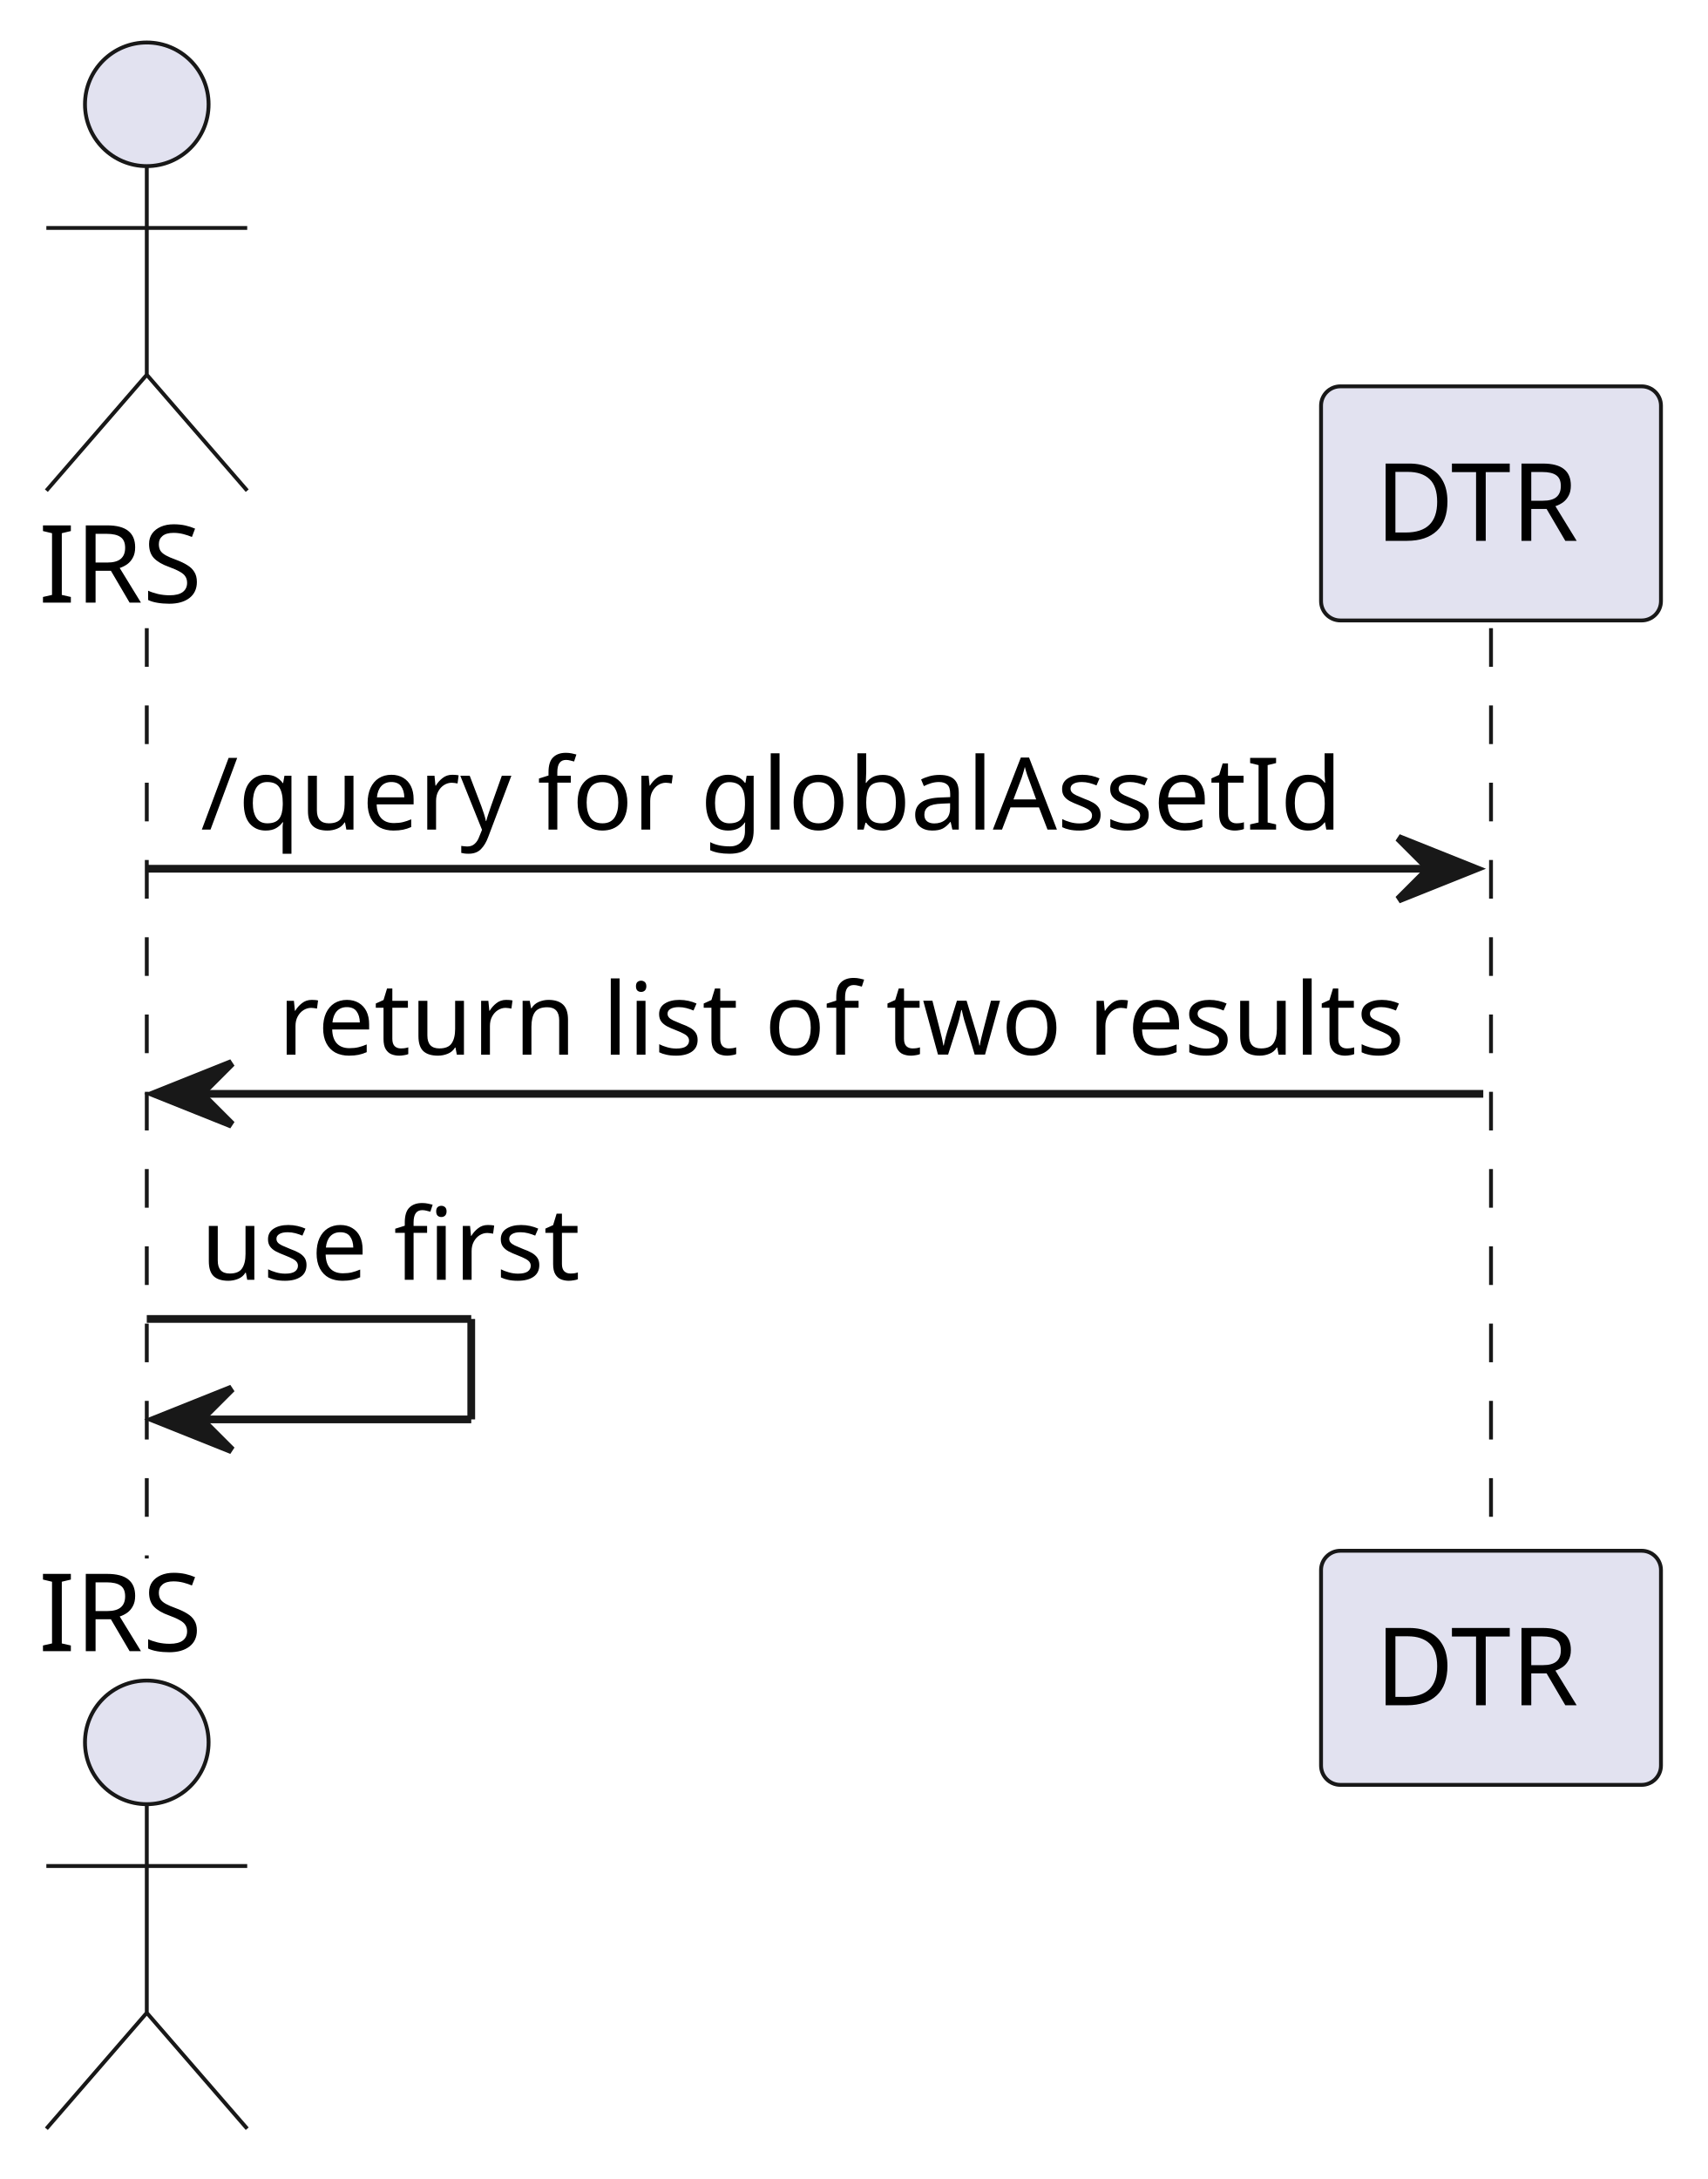
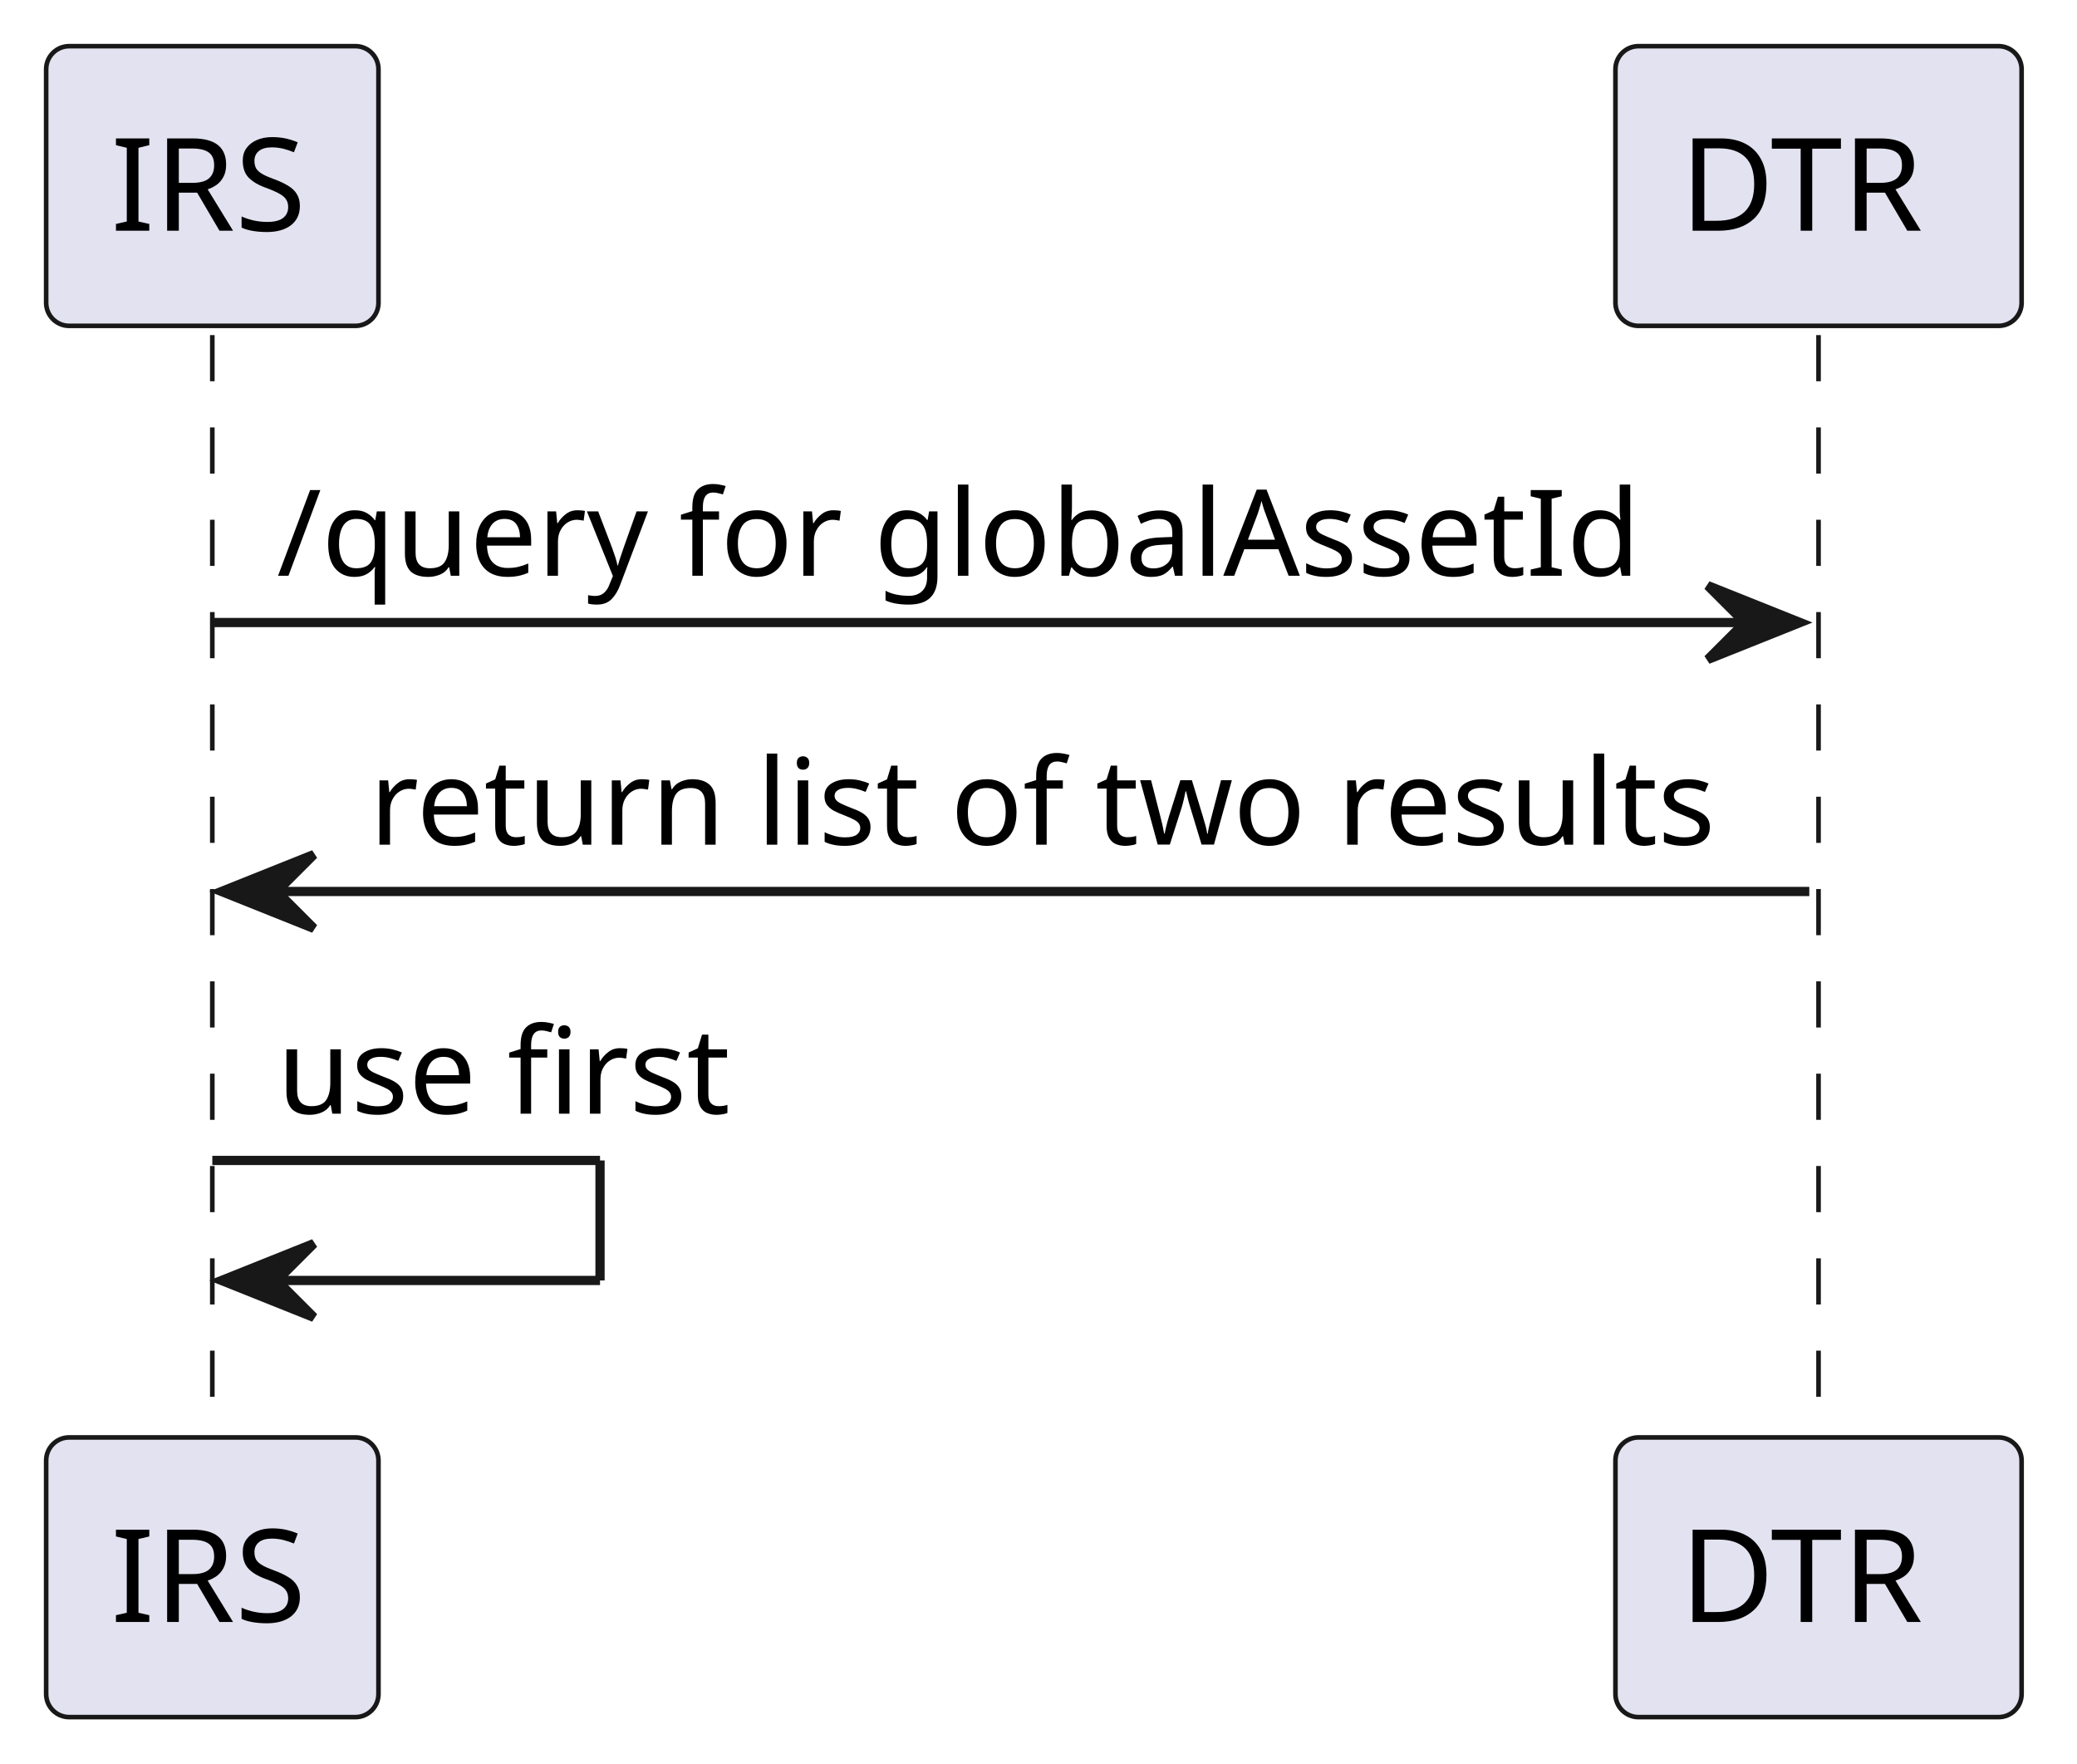
- <svg xmlns="http://www.w3.org/2000/svg" contentStyleType="text/css" height="282px" preserveAspectRatio="none" style="width:221px;height:282px;background:#FFFFFF;" version="1.1" viewBox="0 0 221 282" width="221px" zoomAndPan="magnify">
+ <svg xmlns="http://www.w3.org/2000/svg" contentStyleType="text/css" height="191px" preserveAspectRatio="none" style="width:225px;height:191px;background:#FFFFFF;" version="1.1" viewBox="0 0 225 191" width="225px" zoomAndPan="magnify">
  <defs />
  <g>
-     <line style="stroke:#181818;stroke-width:0.5;stroke-dasharray:5.0,5.0;" x1="19" x2="19" y1="81.297" y2="201.695" />
-     <line style="stroke:#181818;stroke-width:0.5;stroke-dasharray:5.0,5.0;" x1="193" x2="193" y1="81.297" y2="201.695" />
-     <text fill="#000000" font-family="sans-serif" font-size="14" lengthAdjust="spacing" textLength="22" x="5" y="77.995">IRS</text>
-     <ellipse cx="19" cy="13.5" fill="#E2E2F0" rx="8" ry="8" style="stroke:#181818;stroke-width:0.5;" />
-     <path d="M19,21.5 L19,48.5 M6,29.5 L32,29.5 M19,48.5 L6,63.5 M19,48.5 L32,63.5 " fill="none" style="stroke:#181818;stroke-width:0.5;" />
-     <text fill="#000000" font-family="sans-serif" font-size="14" lengthAdjust="spacing" textLength="22" x="5" y="213.69">IRS</text>
-     <ellipse cx="19" cy="225.492" fill="#E2E2F0" rx="8" ry="8" style="stroke:#181818;stroke-width:0.5;" />
-     <path d="M19,233.492 L19,260.492 M6,241.492 L32,241.492 M19,260.492 L6,275.492 M19,260.492 L32,275.492 " fill="none" style="stroke:#181818;stroke-width:0.5;" />
-     <rect fill="#E2E2F0" height="30.297" rx="2.5" ry="2.5" style="stroke:#181818;stroke-width:0.5;" width="44" x="171" y="50" />
-     <text fill="#000000" font-family="sans-serif" font-size="14" lengthAdjust="spacing" textLength="30" x="178" y="69.995">DTR</text>
-     <rect fill="#E2E2F0" height="30.297" rx="2.5" ry="2.5" style="stroke:#181818;stroke-width:0.5;" width="44" x="171" y="200.695" />
-     <text fill="#000000" font-family="sans-serif" font-size="14" lengthAdjust="spacing" textLength="30" x="178" y="220.69">DTR</text>
-     <polygon fill="#181818" points="181,108.43,191,112.43,181,116.43,185,112.43" style="stroke:#181818;stroke-width:1.0;" />
-     <line style="stroke:#181818;stroke-width:1.0;" x1="19" x2="187" y1="112.43" y2="112.43" />
-     <text fill="#000000" font-family="sans-serif" font-size="13" lengthAdjust="spacing" textLength="150" x="26" y="107.364">/query for globalAssetId</text>
-     <polygon fill="#181818" points="30,137.562,20,141.562,30,145.562,26,141.562" style="stroke:#181818;stroke-width:1.0;" />
-     <line style="stroke:#181818;stroke-width:1.0;" x1="24" x2="192" y1="141.562" y2="141.562" />
-     <text fill="#000000" font-family="sans-serif" font-size="13" lengthAdjust="spacing" textLength="150" x="36" y="136.497">return list of two results</text>
-     <line style="stroke:#181818;stroke-width:1.0;" x1="19" x2="61" y1="170.695" y2="170.695" />
-     <line style="stroke:#181818;stroke-width:1.0;" x1="61" x2="61" y1="170.695" y2="183.695" />
-     <line style="stroke:#181818;stroke-width:1.0;" x1="20" x2="61" y1="183.695" y2="183.695" />
-     <polygon fill="#181818" points="30,179.695,20,183.695,30,187.695,26,183.695" style="stroke:#181818;stroke-width:1.0;" />
-     <text fill="#000000" font-family="sans-serif" font-size="13" lengthAdjust="spacing" textLength="51" x="26" y="165.629">use first</text>
+     <line style="stroke:#181818;stroke-width:0.5;stroke-dasharray:5.0,5.0;" x1="23" x2="23" y1="36.297" y2="156.695" />
+     <line style="stroke:#181818;stroke-width:0.5;stroke-dasharray:5.0,5.0;" x1="197" x2="197" y1="36.297" y2="156.695" />
+     <rect fill="#E2E2F0" height="30.297" rx="2.5" ry="2.5" style="stroke:#181818;stroke-width:0.5;" width="36" x="5" y="5" />
+     <text fill="#000000" font-family="sans-serif" font-size="14" lengthAdjust="spacing" textLength="22" x="12" y="24.995">IRS</text>
+     <rect fill="#E2E2F0" height="30.297" rx="2.5" ry="2.5" style="stroke:#181818;stroke-width:0.5;" width="36" x="5" y="155.695" />
+     <text fill="#000000" font-family="sans-serif" font-size="14" lengthAdjust="spacing" textLength="22" x="12" y="175.69">IRS</text>
+     <rect fill="#E2E2F0" height="30.297" rx="2.5" ry="2.5" style="stroke:#181818;stroke-width:0.5;" width="44" x="175" y="5" />
+     <text fill="#000000" font-family="sans-serif" font-size="14" lengthAdjust="spacing" textLength="30" x="182" y="24.995">DTR</text>
+     <rect fill="#E2E2F0" height="30.297" rx="2.5" ry="2.5" style="stroke:#181818;stroke-width:0.5;" width="44" x="175" y="155.695" />
+     <text fill="#000000" font-family="sans-serif" font-size="14" lengthAdjust="spacing" textLength="30" x="182" y="175.69">DTR</text>
+     <polygon fill="#181818" points="185,63.43,195,67.43,185,71.43,189,67.43" style="stroke:#181818;stroke-width:1.0;" />
+     <line style="stroke:#181818;stroke-width:1.0;" x1="23" x2="191" y1="67.43" y2="67.43" />
+     <text fill="#000000" font-family="sans-serif" font-size="13" lengthAdjust="spacing" textLength="150" x="30" y="62.364">/query for globalAssetId</text>
+     <polygon fill="#181818" points="34,92.562,24,96.562,34,100.562,30,96.562" style="stroke:#181818;stroke-width:1.0;" />
+     <line style="stroke:#181818;stroke-width:1.0;" x1="28" x2="196" y1="96.562" y2="96.562" />
+     <text fill="#000000" font-family="sans-serif" font-size="13" lengthAdjust="spacing" textLength="150" x="40" y="91.497">return list of two results</text>
+     <line style="stroke:#181818;stroke-width:1.0;" x1="23" x2="65" y1="125.695" y2="125.695" />
+     <line style="stroke:#181818;stroke-width:1.0;" x1="65" x2="65" y1="125.695" y2="138.695" />
+     <line style="stroke:#181818;stroke-width:1.0;" x1="24" x2="65" y1="138.695" y2="138.695" />
+     <polygon fill="#181818" points="34,134.695,24,138.695,34,142.695,30,138.695" style="stroke:#181818;stroke-width:1.0;" />
+     <text fill="#000000" font-family="sans-serif" font-size="13" lengthAdjust="spacing" textLength="51" x="30" y="120.629">use first</text>
  </g>
</svg>
